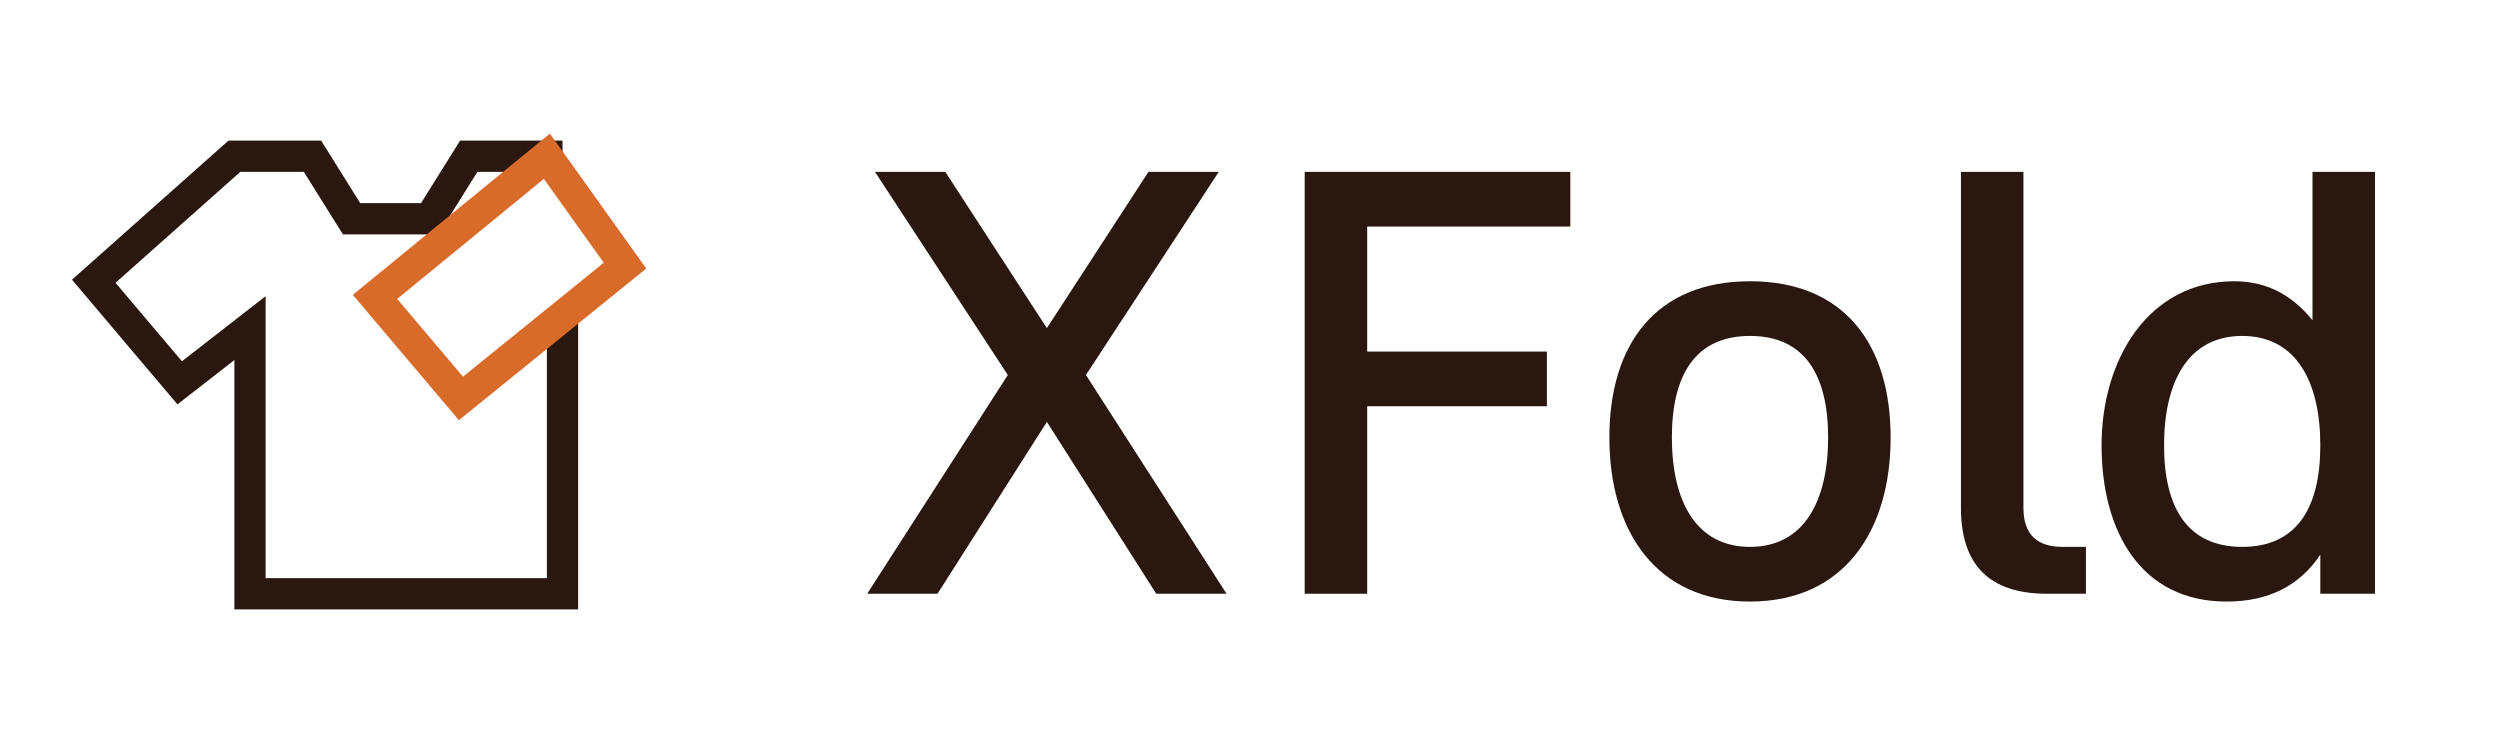
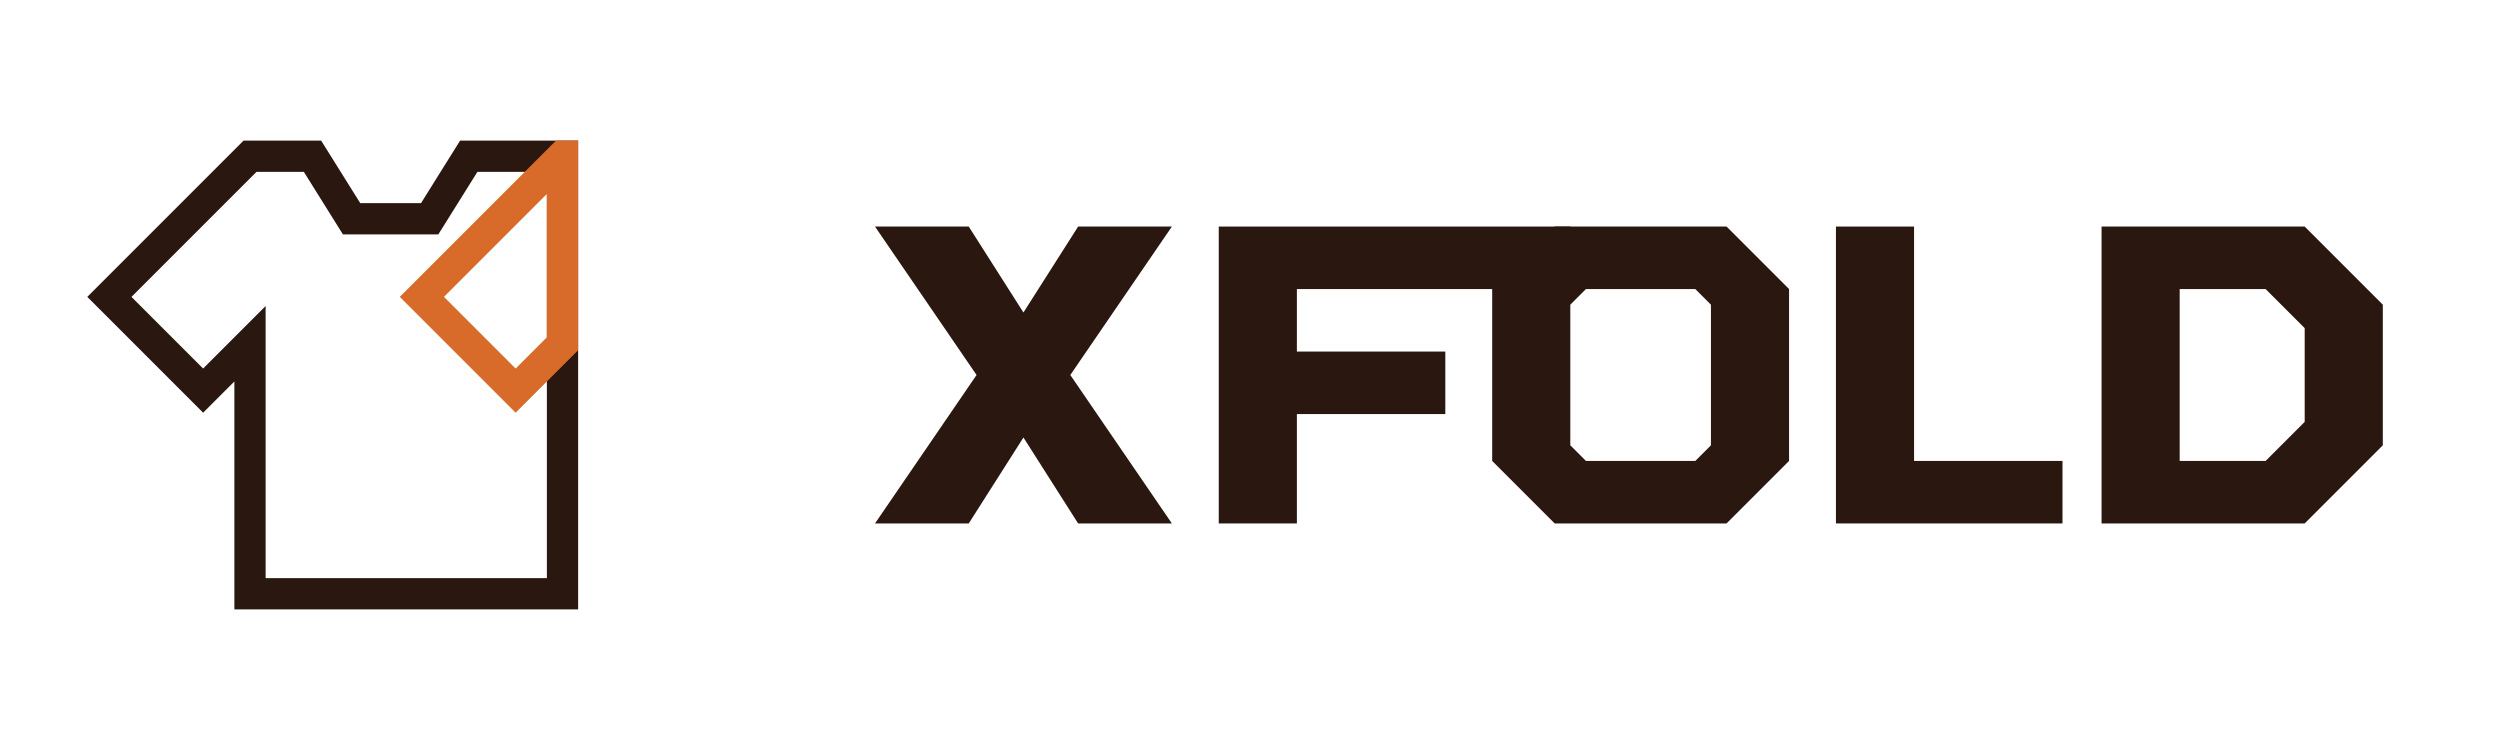
- <svg xmlns="http://www.w3.org/2000/svg" width="320" height="96" viewBox="0 0 320 96" role="img" aria-label="XFold">
+ <svg xmlns="http://www.w3.org/2000/svg" width="320" height="96" viewBox="0 0 320 96" role="img" aria-label="XFOLD">
  <g fill="none" stroke-width="4" stroke-linejoin="miter" stroke-linecap="square">
-     <path stroke="#2a170f" d="M72 42V76H32V42L23 49 12 36 30 20H40L45 28H55L60 20H70" />
-     <path stroke="#d96b2a" d="M70 20 48 38 59 51 80 34 70 20Z" />
+     <path stroke="#2a170f" d="M72 76H32V44L26 50 14 38 32 20H40L45 28H55L60 20H72V76Z" />
+     <path fill="#d96b2a" fill-rule="evenodd" d="M71.172 18H74V44.828L66 52.828L51.172 38Z M70 24.828L56.828 38L66 47.172L70 43.172Z" />
  </g>
-   <g transform="translate(112 22)">
+   <g transform="translate(112 29)">
    <g fill="#2a170f">
-       <path d="M0 0H9L22 20 35 0H44L27 26 45 54H36L22 32 8 54H-1L17 26Z" />
-       <path d="M55 0H89V7H63V23H86V30H63V54H55Z" />
-       <path fill-rule="evenodd" d="M112 14C100 14 94 22 94 34S100 55 112 55 130 46 130 34 124 14 112 14ZM112 21C119 21 122 26 122 34S119 48 112 48 102 42 102 34 105 21 112 21Z" />
-       <path d="M139 0H147V43Q147 48 152 48H155V54H150Q139 54 139 43Z" />
-       <path fill-rule="evenodd" d="M184 0H192V54H185V49Q181 55 173 55C162 55 157 46 157 35S163 14 174 14Q180 14 184 19ZM175 21C168 21 165 27 165 35S168 48 175 48 185 43 185 35 182 21 175 21Z" />
+       <path d="M0 0H12L19 11 26 0H38L25 19 38 38H26L19 27 12 38H0L13 19Z" />
+       <path d="M44 0H89V8H54V16H73V24H54V38H44Z" />
+       <path fill-rule="evenodd" d="M87 0H109L117 8V30L109 38H87L79 30V8ZM91 8 89 10V28L91 30H105L107 28V10L105 8Z" />
+       <path d="M123 0H133V30H152V38H123Z" />
+       <path fill-rule="evenodd" d="M157 0H183L193 10V28L183 38H157ZM167 8V30H178L183 25V13L178 8Z" />
    </g>
  </g>
</svg>
